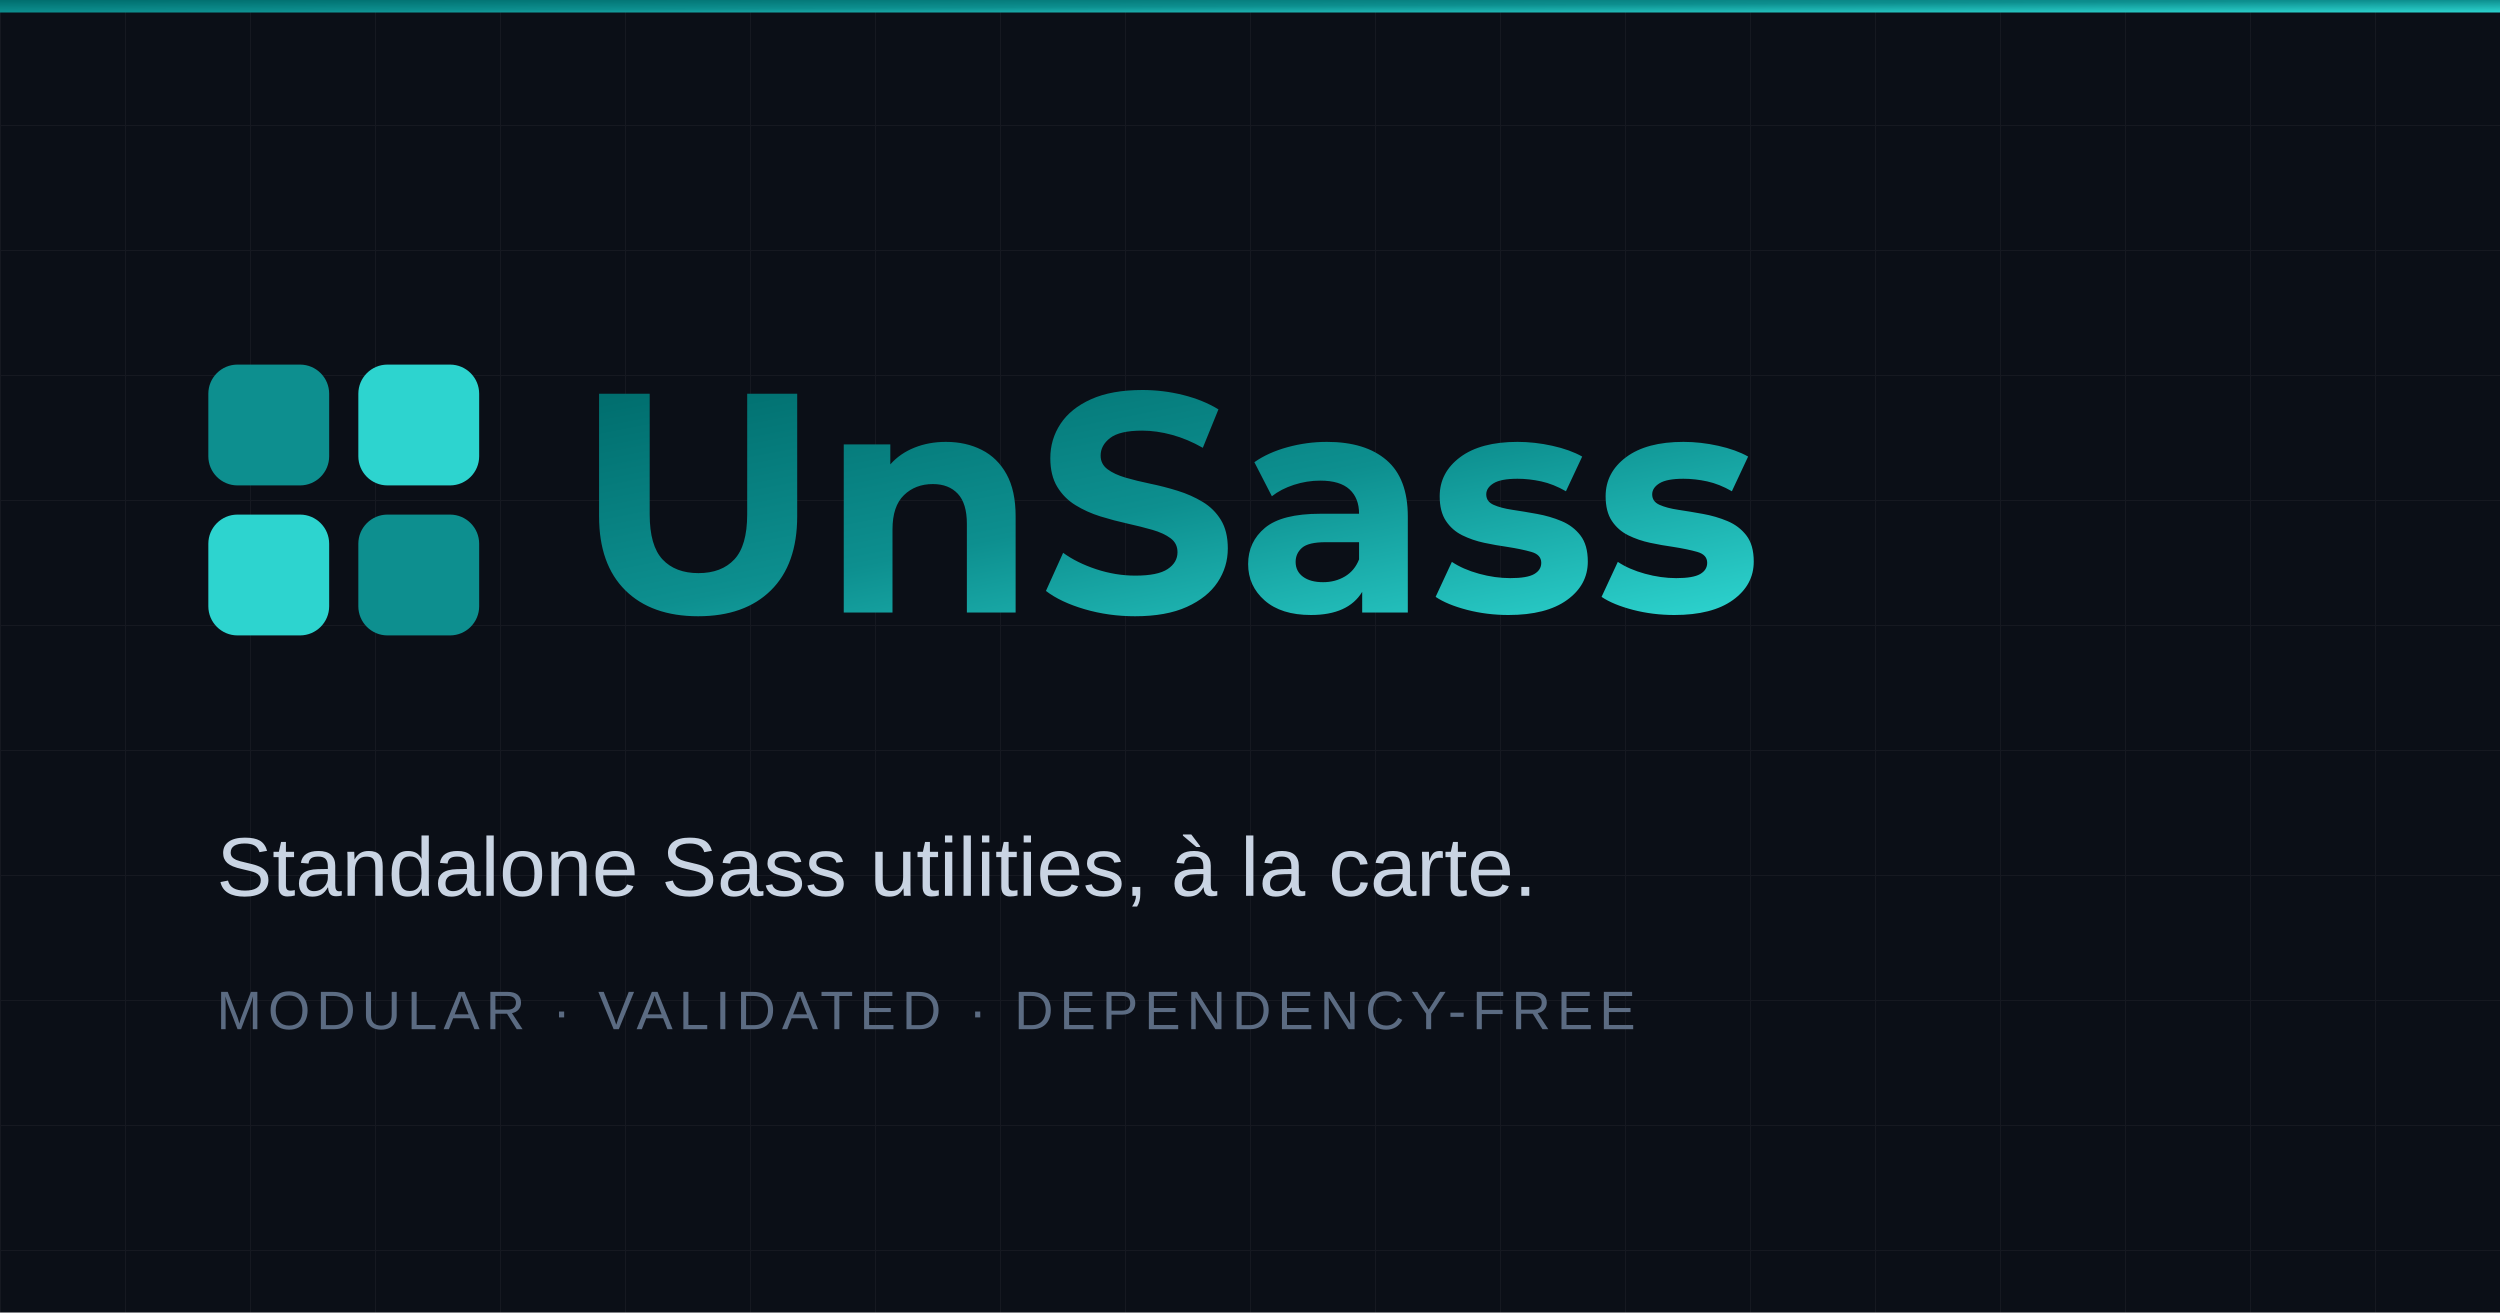
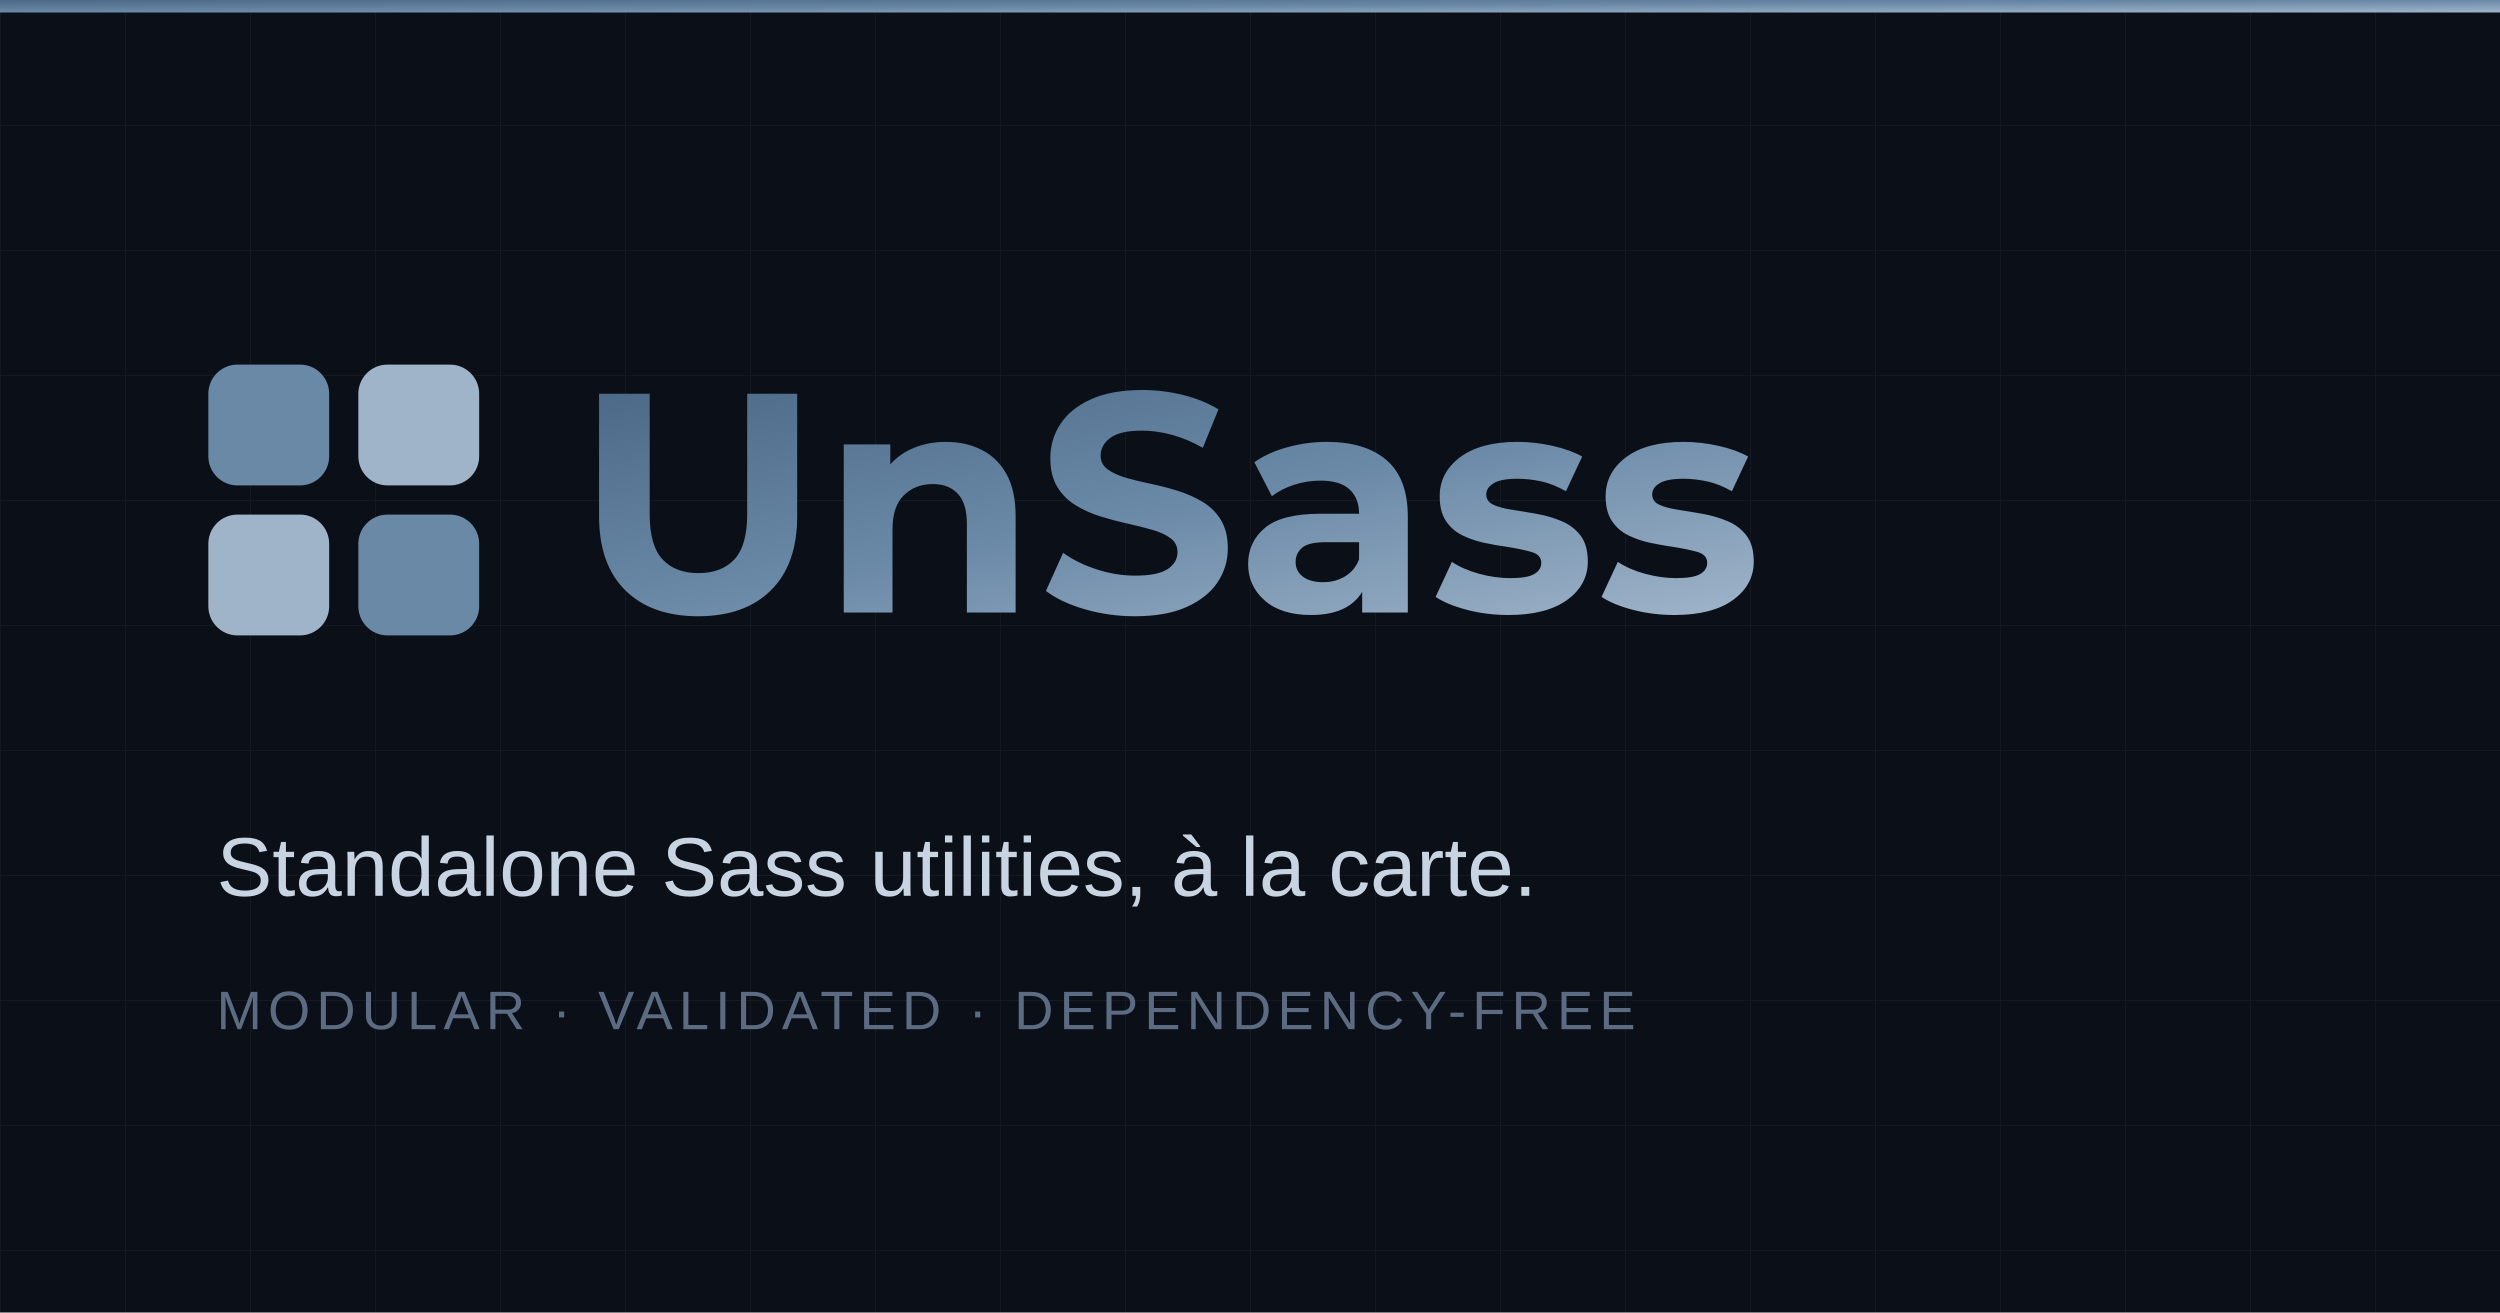
<svg xmlns="http://www.w3.org/2000/svg" width="1200" height="630" viewBox="0 0 1200 630">
  <defs>
    <linearGradient id="brand" x1="0" y1="0" x2="1" y2="1">
-       <stop offset="0" stop-color="#006d6d" />
-       <stop offset="0.5" stop-color="#0d8f8f" />
-       <stop offset="1" stop-color="#2dd4cf" />
+       <stop offset="0" stop-color="#4c6a87" />
+       <stop offset="0.5" stop-color="#6a89a7" />
+       <stop offset="1" stop-color="#9fb4c9" />
    </linearGradient>
    <pattern id="grid" width="60" height="60" patternUnits="userSpaceOnUse">
      <path d="M60 0H0V60" fill="none" stroke="#ffffff" stroke-opacity="0.045" />
    </pattern>
  </defs>
  <rect width="1200" height="630" fill="#0b0f17" />
  <rect width="1200" height="630" fill="url(#grid)" />
  <rect width="1200" height="6" fill="url(#brand)" />
-   <rect x="100" y="175" width="58" height="58" rx="14" fill="#0d8f8f" />
-   <rect x="172" y="175" width="58" height="58" rx="14" fill="#2dd4cf" />
-   <rect x="100" y="247" width="58" height="58" rx="14" fill="#2dd4cf" />
-   <rect x="172" y="247" width="58" height="58" rx="14" fill="#0d8f8f" />
+   <rect x="100" y="175" width="58" height="58" rx="14" fill="#6a89a7" />
+   <rect x="172" y="175" width="58" height="58" rx="14" fill="#9fb4c9" />
+   <rect x="100" y="247" width="58" height="58" rx="14" fill="#9fb4c9" />
+   <rect x="172" y="247" width="58" height="58" rx="14" fill="#6a89a7" />
  <path d="M335.10 295.80Q312.75 295.80 300.15 283.35Q287.55 270.90 287.55 247.80L287.55 189L311.85 189L311.85 246.90Q311.85 261.90 318 268.50Q324.15 275.10 335.25 275.10Q346.35 275.10 352.50 268.50Q358.65 261.90 358.65 246.90L358.65 189L382.65 189L382.65 247.80Q382.65 270.90 370.05 283.35Q357.45 295.80 335.10 295.80M428.40 294L405 294L405 213.30L427.35 213.30L427.35 222.90Q432 217.65 438.90 214.88Q445.80 212.10 454.05 212.10Q463.65 212.10 471.22 215.93Q478.80 219.75 483.15 227.63Q487.50 235.50 487.50 247.80L487.50 294L464.10 294L464.10 251.40Q464.10 241.65 459.75 237Q455.40 232.35 447.75 232.35Q439.35 232.35 433.88 237.68Q428.40 243 428.40 254.10L428.40 294M544.80 295.80Q532.20 295.80 520.65 292.43Q509.10 289.05 502.05 283.65L510.30 265.35Q516.90 270.15 526.20 273.23Q535.50 276.30 544.95 276.30Q555.75 276.30 560.47 273.15Q565.20 270 565.20 265.05Q565.20 260.85 561.90 258.38Q558.60 255.90 553.13 254.32Q547.65 252.75 541.20 251.32Q534.75 249.90 528.22 247.88Q521.70 245.85 516.22 242.47Q510.75 239.10 507.45 233.63Q504.15 228.15 504.15 219.90Q504.15 210.90 509.02 203.48Q513.90 196.05 523.72 191.63Q533.55 187.20 548.40 187.20Q558.30 187.20 567.90 189.60Q577.50 192 584.85 196.50L577.35 214.95Q570 210.75 562.57 208.73Q555.15 206.70 548.25 206.70Q537.45 206.70 532.88 210.23Q528.30 213.75 528.30 218.70Q528.30 222.75 531.60 225.23Q534.90 227.70 540.30 229.28Q545.70 230.85 552.22 232.20Q558.75 233.55 565.27 235.57Q571.80 237.60 577.27 240.90Q582.75 244.20 586.05 249.60Q589.35 255 589.35 263.25Q589.35 272.10 584.47 279.45Q579.60 286.80 569.70 291.30Q559.80 295.80 544.80 295.80M675.75 294L653.85 294L653.85 284.10Q647.10 295.20 629.25 295.20Q615 295.20 607.05 288.23Q599.10 281.25 599.10 270.75Q599.10 260.10 607.20 253.35Q615.30 246.60 633.75 246.60L652.35 246.60Q652.35 239.10 647.77 234.90Q643.20 230.70 633.75 230.70Q627.30 230.70 621.07 232.72Q614.85 234.75 610.50 238.20L602.10 221.85Q608.70 217.20 618 214.65Q627.30 212.10 636.90 212.10Q655.35 212.10 665.55 220.88Q675.75 229.65 675.75 247.95L675.75 294M652.35 268.50L652.35 260.25L636.30 260.25Q628.05 260.25 624.97 262.95Q621.90 265.65 621.90 269.70Q621.90 274.20 625.42 276.82Q628.95 279.45 635.10 279.45Q640.95 279.45 645.60 276.68Q650.25 273.90 652.35 268.50M724.05 295.20Q713.70 295.20 704.17 292.73Q694.65 290.25 689.10 286.50L696.90 269.70Q702.30 273.30 709.95 275.40Q717.60 277.50 724.95 277.50Q733.05 277.50 736.42 275.55Q739.80 273.60 739.80 270.15Q739.80 266.25 735 264.90Q730.20 263.55 723.45 262.50Q718.05 261.75 712.42 260.55Q706.80 259.35 701.92 256.95Q697.05 254.55 694.05 250.05Q691.05 245.55 691.05 238.20Q691.05 226.80 700.87 219.45Q710.70 212.10 728.40 212.10Q736.65 212.10 745.12 213.98Q753.60 215.85 759.45 219.15L751.65 235.80Q745.65 232.35 739.80 231.07Q733.95 229.80 728.40 229.80Q720.45 229.80 716.92 231.97Q713.40 234.15 713.40 237.30Q713.40 240.75 716.92 242.32Q720.45 243.90 726 244.72Q731.55 245.55 737.77 246.68Q744 247.80 749.55 250.13Q755.10 252.45 758.62 257.02Q762.15 261.60 762.15 269.55Q762.15 280.80 752.17 288Q742.20 295.20 724.05 295.20M803.70 295.20Q793.35 295.20 783.82 292.73Q774.30 290.25 768.75 286.50L776.55 269.70Q781.95 273.30 789.60 275.40Q797.25 277.50 804.60 277.50Q812.70 277.50 816.07 275.55Q819.45 273.60 819.45 270.15Q819.45 266.25 814.65 264.90Q809.85 263.55 803.10 262.50Q797.70 261.75 792.07 260.55Q786.45 259.35 781.57 256.95Q776.70 254.55 773.70 250.05Q770.70 245.55 770.70 238.20Q770.70 226.80 780.52 219.45Q790.35 212.10 808.05 212.10Q816.30 212.10 824.77 213.98Q833.25 215.85 839.10 219.15L831.30 235.80Q825.30 232.35 819.45 231.07Q813.60 229.80 808.05 229.80Q800.10 229.80 796.57 231.97Q793.05 234.15 793.05 237.30Q793.05 240.75 796.57 242.32Q800.10 243.90 805.65 244.72Q811.20 245.55 817.42 246.68Q823.65 247.80 829.20 250.13Q834.75 252.45 838.27 257.02Q841.80 261.60 841.80 269.55Q841.80 280.80 831.82 288Q821.85 295.20 803.70 295.20" fill="url(#brand)" />
  <text x="104" y="430" font-family="Arial, Helvetica, sans-serif" font-size="40" fill="#c9d4e3">Standalone Sass utilities, à la carte.</text>
  <text x="104" y="494" font-family="Arial, Helvetica, sans-serif" font-size="26" letter-spacing="3" fill="#5b6b82">MODULAR · VALIDATED · DEPENDENCY-FREE</text>
</svg>
